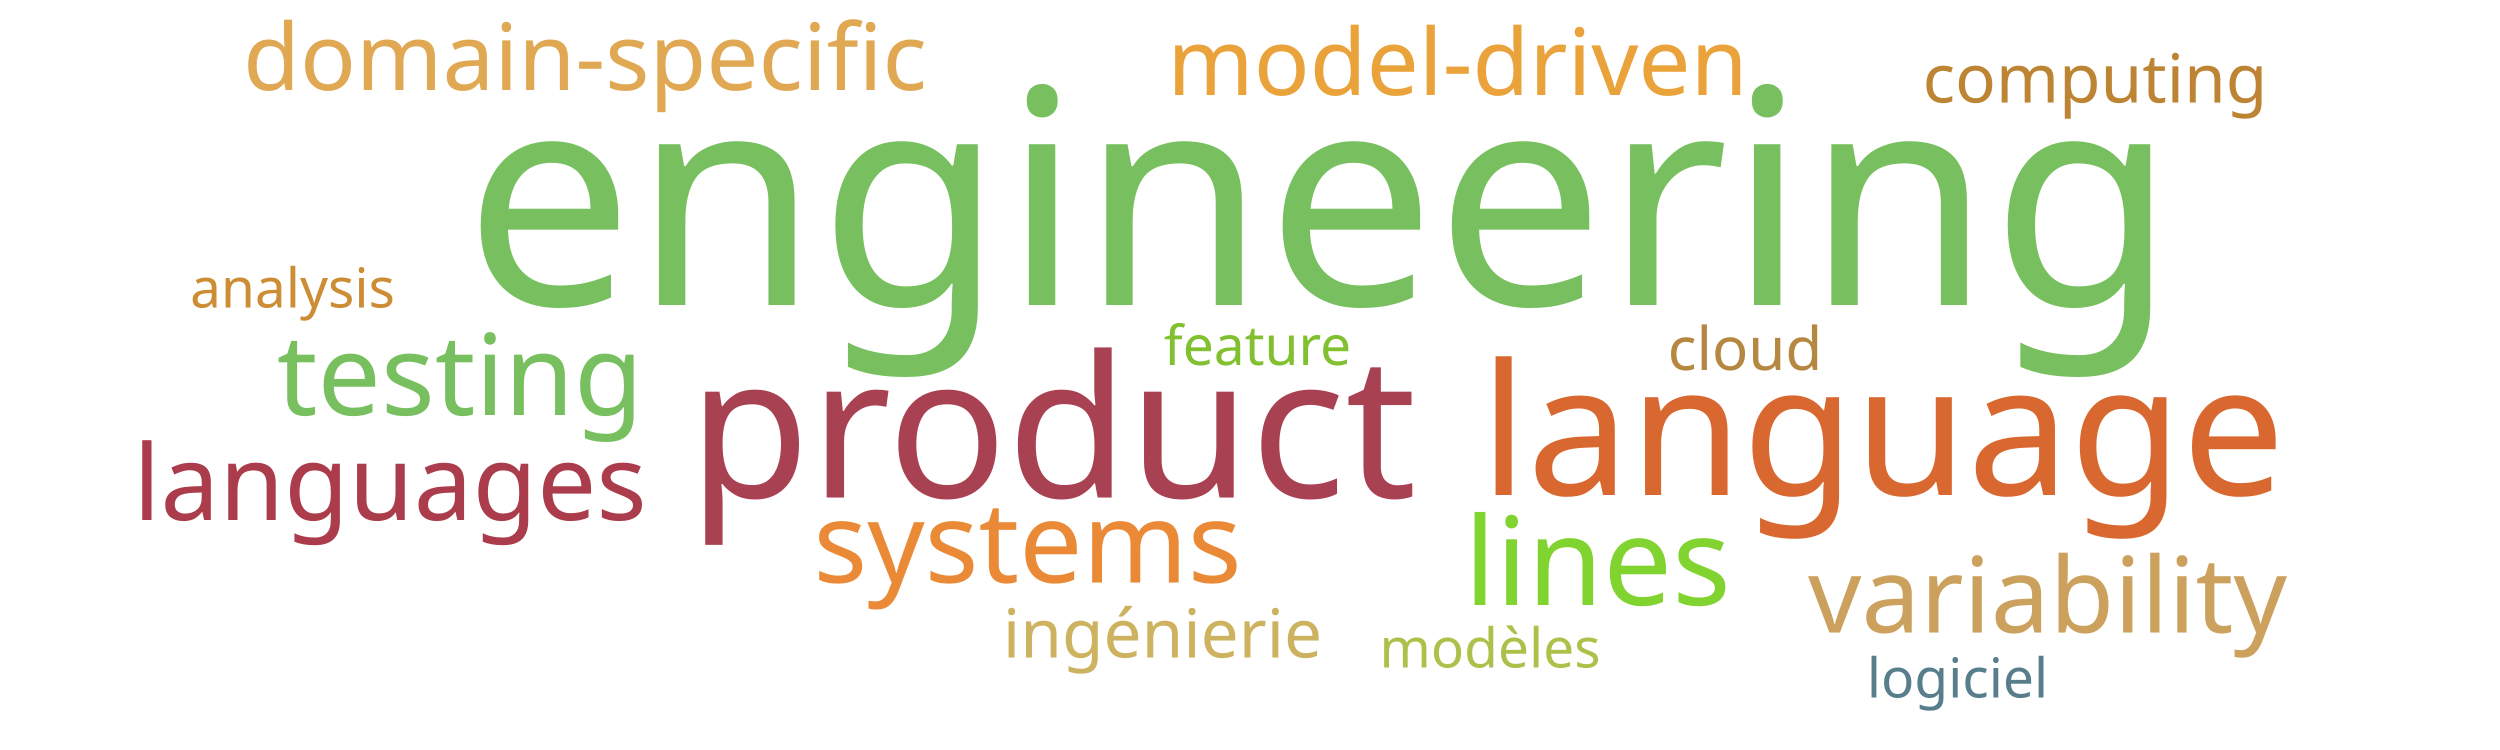
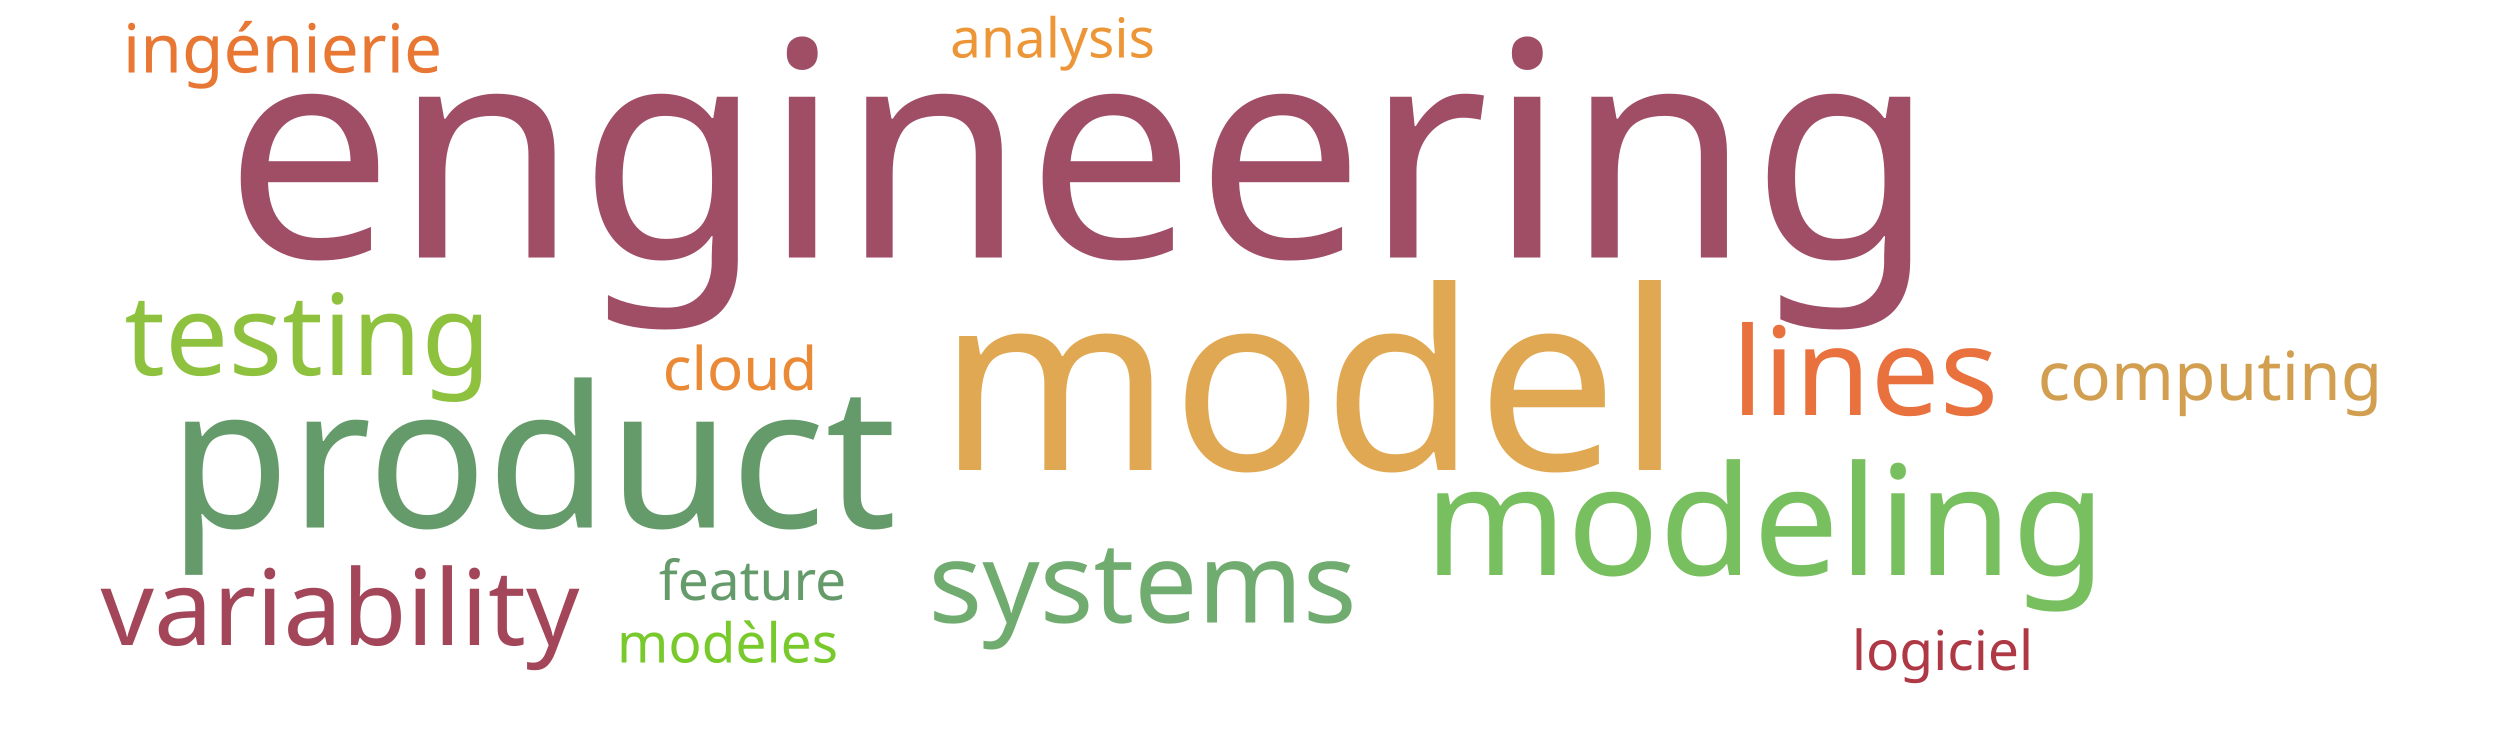
<svg xmlns="http://www.w3.org/2000/svg" width="1000" height="300">
  <g transform="translate(500, 150)">
-     <text text-anchor="middle" style="font-family: Impact; font-size: 120px; fill: #78c05f" transform="translate(28,-28)rotate(0)">engineering</text>
-     <text text-anchor="middle" style="font-family: Impact; font-size: 79px; fill: #a84152" transform="translate(-79,49)rotate(0)">product</text>
-     <text text-anchor="middle" style="font-family: Impact; font-size: 73px; fill: #d8682f" transform="translate(253,48)rotate(0)">language</text>
-     <text text-anchor="middle" style="font-family: Impact; font-size: 49px; fill: #81d32f" transform="translate(139,92)rotate(0)">lines</text>
-     <text text-anchor="middle" style="font-family: Impact; font-size: 45px; fill: #78c05f" transform="translate(-316,16)rotate(0)">testing</text>
-     <text text-anchor="middle" style="font-family: Impact; font-size: 45px; fill: #ea8a37" transform="translate(-89,83)rotate(0)">systems</text>
-     <text text-anchor="middle" style="font-family: Impact; font-size: 42px; fill: #cba15d" transform="translate(319,103)rotate(0)">variability</text>
-     <text text-anchor="middle" style="font-family: Impact; font-size: 42px; fill: #ab3c4b" transform="translate(-344,58)rotate(0)">languages</text>
-     <text text-anchor="middle" style="font-family: Impact; font-size: 37px; fill: #e0a852" transform="translate(-266,-114)rotate(0)">domain-specific</text>
-     <text text-anchor="middle" style="font-family: Impact; font-size: 37px; fill: #eaa23b" transform="translate(83,-112)rotate(0)">model-driven</text>
-     <text text-anchor="middle" style="font-family: Impact; font-size: 27px; fill: #cdb25f" transform="translate(-35,113)rotate(0)">ingénierie</text>
-     <text text-anchor="middle" style="font-family: Impact; font-size: 27px; fill: #bc8433" transform="translate(338,-109)rotate(0)">computing</text>
-     <text text-anchor="middle" style="font-family: Impact; font-size: 24px; fill: #b58842" transform="translate(198,-2)rotate(0)">cloud</text>
-     <text text-anchor="middle" style="font-family: Impact; font-size: 22px; fill: #81c130" transform="translate(3,-4)rotate(0)">feature</text>
-     <text text-anchor="middle" style="font-family: Impact; font-size: 22px; fill: #cc8d34" transform="translate(-383,-27)rotate(0)">analysis</text>
-     <text text-anchor="middle" style="font-family: Impact; font-size: 22px; fill: #adc14a" transform="translate(96,117)rotate(0)">modèles</text>
-     <text text-anchor="middle" style="font-family: Impact; font-size: 22px; fill: #587e8c" transform="translate(283,129)rotate(0)">logiciel</text>
+     <text text-anchor="middle" style="font-family: Impact; font-size: 120px; fill: #9f4e66" transform="translate(-68,-47)rotate(0)">engineering</text>
+     <text text-anchor="middle" style="font-family: Impact; font-size: 100px; fill: #e0a852" transform="translate(24,38)rotate(0)">model</text>
+     <text text-anchor="middle" style="font-family: Impact; font-size: 79px; fill: #659b6b" transform="translate(-287,61)rotate(0)">product</text>
+     <text text-anchor="middle" style="font-family: Impact; font-size: 61px; fill: #78c05f" transform="translate(206,80)rotate(0)">modeling</text>
+     <text text-anchor="middle" style="font-family: Impact; font-size: 49px; fill: #e9713e" transform="translate(246,16)rotate(0)">lines</text>
+     <text text-anchor="middle" style="font-family: Impact; font-size: 45px; fill: #8ec23e" transform="translate(-377,0)rotate(0)">testing</text>
+     <text text-anchor="middle" style="font-family: Impact; font-size: 45px; fill: #70ac6f" transform="translate(-43,99)rotate(0)">systems</text>
+     <text text-anchor="middle" style="font-family: Impact; font-size: 42px; fill: #a4465a" transform="translate(-364,108)rotate(0)">variability</text>
+     <text text-anchor="middle" style="font-family: Impact; font-size: 27px; fill: #e87733" transform="translate(-387,-121)rotate(0)">ingénierie</text>
+     <text text-anchor="middle" style="font-family: Impact; font-size: 27px; fill: #d19f4f" transform="translate(384,10)rotate(0)">computing</text>
+     <text text-anchor="middle" style="font-family: Impact; font-size: 24px; fill: #ea8a37" transform="translate(-204,6)rotate(0)">cloud</text>
+     <text text-anchor="middle" style="font-family: Impact; font-size: 22px; fill: #659b6b" transform="translate(-199,90)rotate(0)">feature</text>
+     <text text-anchor="middle" style="font-family: Impact; font-size: 22px; fill: #ec9637" transform="translate(-79,-127)rotate(0)">analysis</text>
+     <text text-anchor="middle" style="font-family: Impact; font-size: 22px; fill: #78c92b" transform="translate(-209,115)rotate(0)">modèles</text>
+     <text text-anchor="middle" style="font-family: Impact; font-size: 22px; fill: #af3845" transform="translate(277,118)rotate(0)">logiciel</text>
  </g>
</svg>
